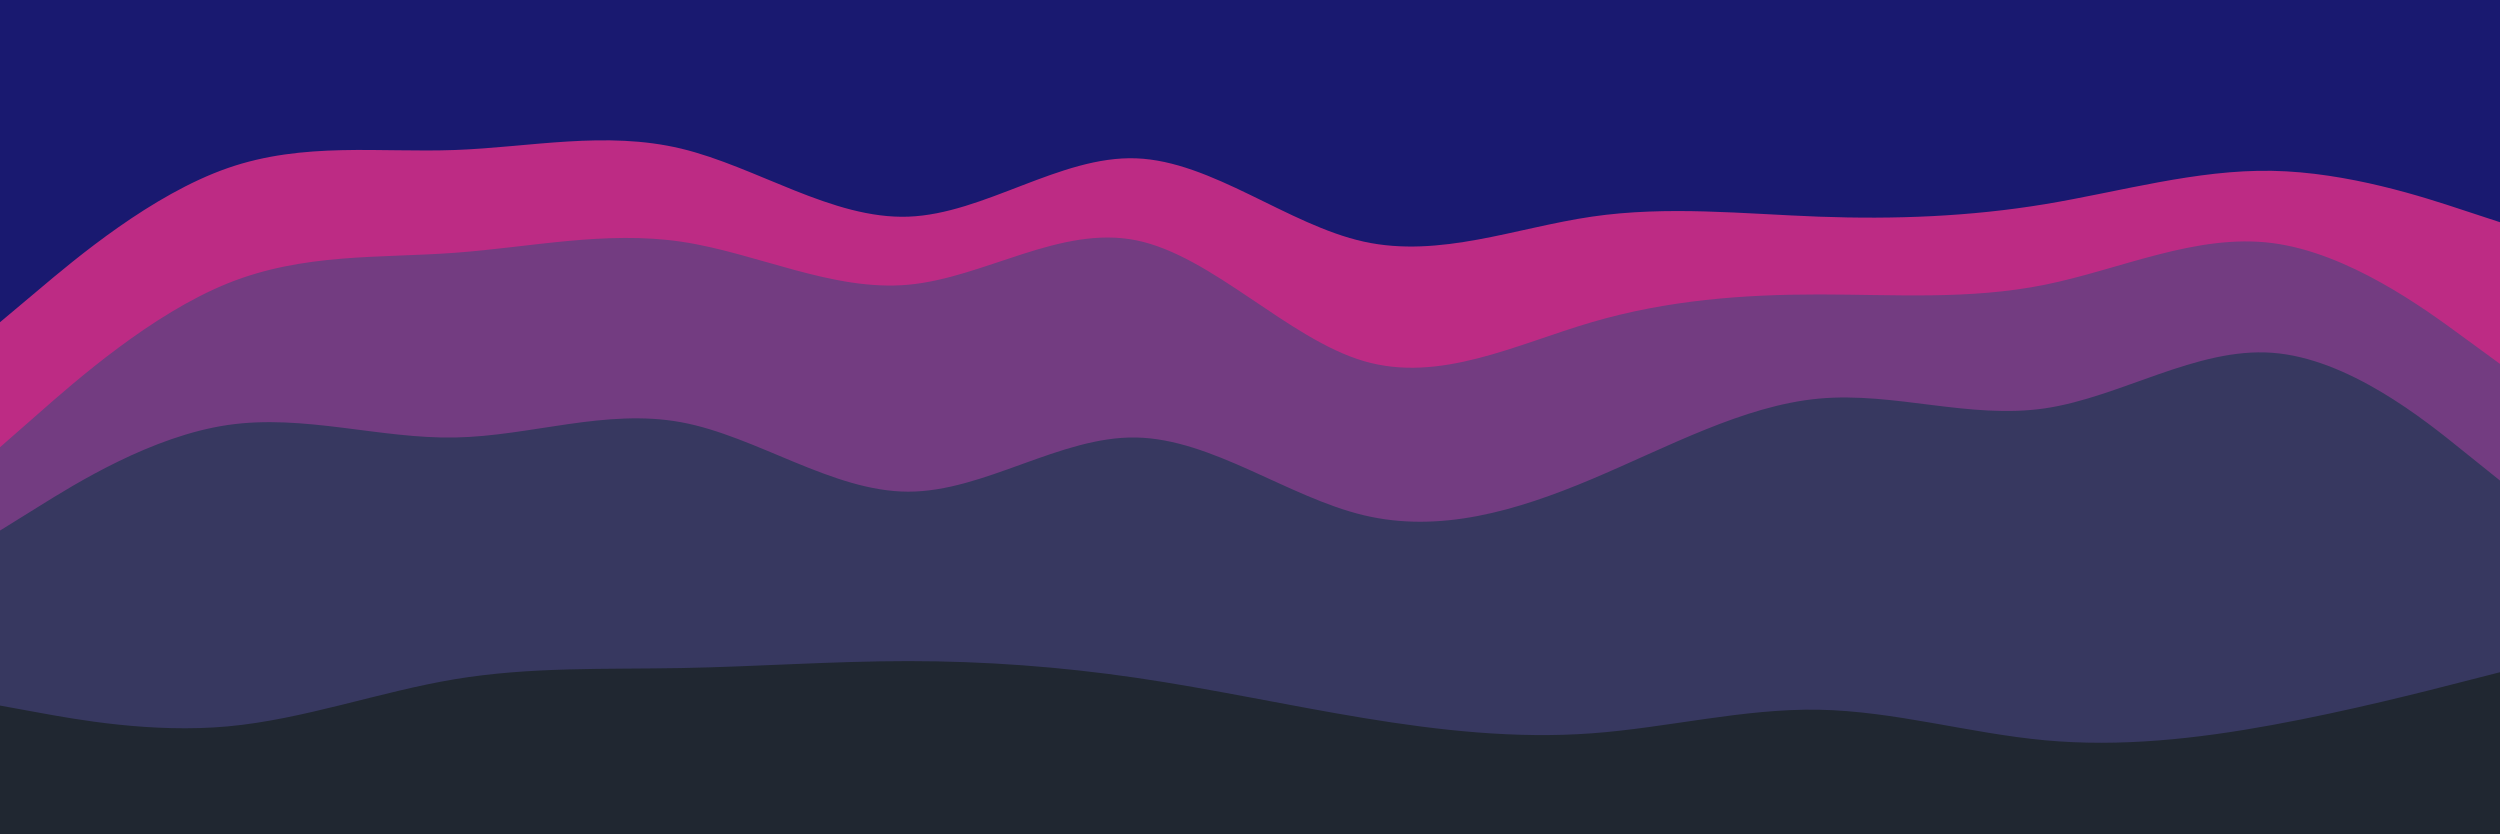
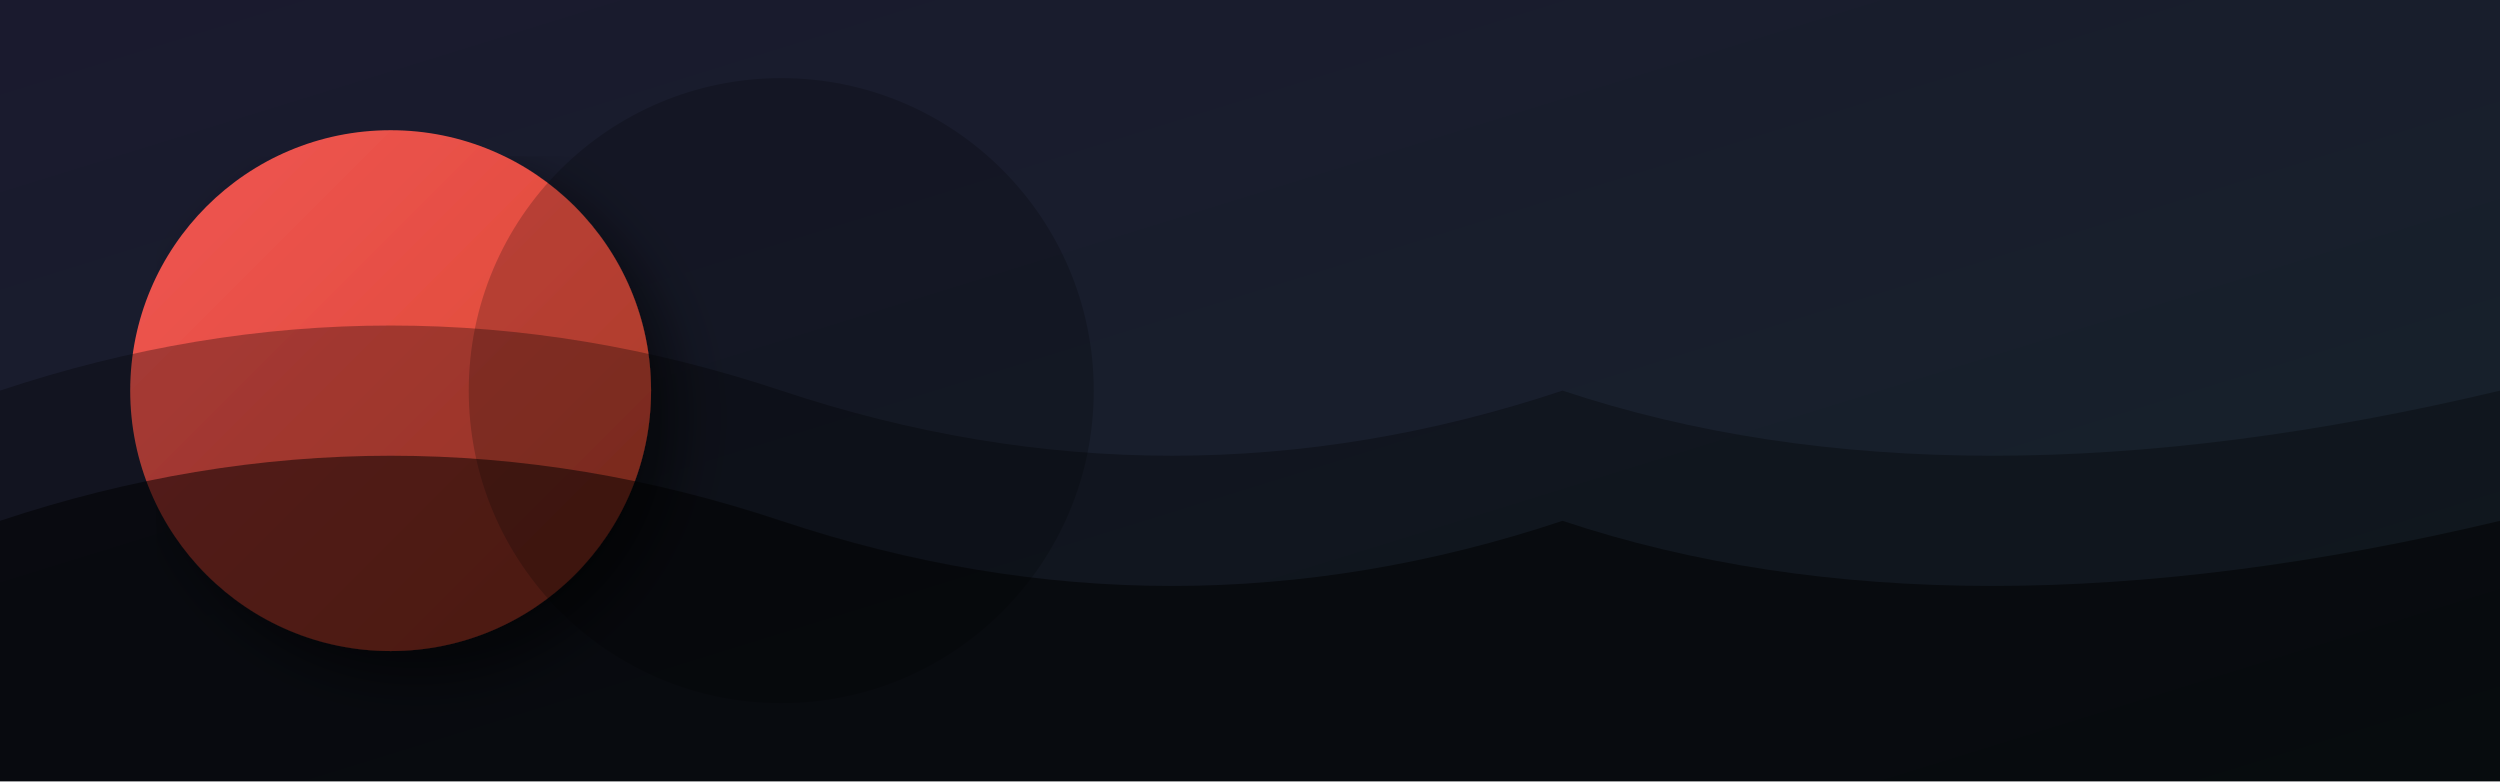
- <svg xmlns="http://www.w3.org/2000/svg" id="visual" viewBox="0 0 900 300" width="900" height="300" version="1.1">
-   <path d="M0 118L13.7 106.5C27.3 95 54.7 72 82 62.5C109.3 53 136.7 57 163.8 56C191 55 218 49 245.2 55.5C272.3 62 299.7 81 327 80C354.3 79 381.7 58 409 59C436.3 60 463.7 83 491 89C518.3 95 545.7 84 573 80C600.3 76 627.7 79 654.8 80C682 81 709 80 736.2 75.5C763.3 71 790.7 63 818 63.5C845.3 64 872.7 73 886.3 77.5L900 82L900 0L886.3 0C872.7 0 845.3 0 818 0C790.7 0 763.3 0 736.2 0C709 0 682 0 654.8 0C627.7 0 600.3 0 573 0C545.7 0 518.3 0 491 0C463.7 0 436.3 0 409 0C381.7 0 354.3 0 327 0C299.7 0 272.3 0 245.2 0C218 0 191 0 163.8 0C136.7 0 109.3 0 82 0C54.7 0 27.3 0 13.7 0L0 0Z" fill="#191970" />
-   <path d="M0 163L13.7 151C27.3 139 54.7 115 82 104C109.3 93 136.7 95 163.8 93C191 91 218 85 245.2 89C272.3 93 299.7 107 327 104.5C354.3 102 381.7 83 409 88.5C436.3 94 463.7 124 491 132C518.3 140 545.7 126 573 118C600.3 110 627.7 108 654.8 108C682 108 709 110 736.2 104.5C763.3 99 790.7 86 818 89.5C845.3 93 872.7 113 886.3 123L900 133L900 80L886.3 75.5C872.7 71 845.3 62 818 61.5C790.7 61 763.3 69 736.2 73.5C709 78 682 79 654.8 78C627.7 77 600.3 74 573 78C545.7 82 518.3 93 491 87C463.7 81 436.3 58 409 57C381.7 56 354.3 77 327 78C299.7 79 272.3 60 245.2 53.5C218 47 191 53 163.8 54C136.7 55 109.3 51 82 60.5C54.7 70 27.3 93 13.7 104.5L0 116Z" fill="#bd2b84" />
-   <path d="M0 193L13.7 184.5C27.3 176 54.7 159 82 155C109.3 151 136.7 160 163.8 159.5C191 159 218 149 245.2 154C272.3 159 299.7 179 327 179C354.3 179 381.7 159 409 159.5C436.3 160 463.7 181 491 187.5C518.3 194 545.7 186 573 174.5C600.3 163 627.7 148 654.8 145.5C682 143 709 153 736.2 149C763.3 145 790.7 127 818 129C845.3 131 872.7 153 886.3 164L900 175L900 131L886.3 121C872.7 111 845.3 91 818 87.5C790.7 84 763.3 97 736.2 102.5C709 108 682 106 654.8 106C627.7 106 600.3 108 573 116C545.7 124 518.3 138 491 130C463.7 122 436.3 92 409 86.5C381.7 81 354.3 100 327 102.5C299.7 105 272.3 91 245.2 87C218 83 191 89 163.8 91C136.7 93 109.3 91 82 102C54.7 113 27.3 137 13.7 149L0 161Z" fill="#733c81" />
-   <path d="M0 256L13.7 258.5C27.3 261 54.7 266 82 263.5C109.3 261 136.7 251 163.8 246.5C191 242 218 243 245.2 242.5C272.3 242 299.7 240 327 240C354.3 240 381.7 242 409 246C436.3 250 463.7 256 491 260.5C518.3 265 545.7 268 573 266C600.3 264 627.7 257 654.8 257.5C682 258 709 266 736.2 268.5C763.3 271 790.7 268 818 263C845.3 258 872.7 251 886.3 247.5L900 244L900 173L886.3 162C872.7 151 845.3 129 818 127C790.7 125 763.3 143 736.2 147C709 151 682 141 654.8 143.5C627.7 146 600.3 161 573 172.5C545.7 184 518.3 192 491 185.5C463.7 179 436.3 158 409 157.5C381.7 157 354.3 177 327 177C299.7 177 272.3 157 245.2 152C218 147 191 157 163.8 157.5C136.7 158 109.3 149 82 153C54.7 157 27.3 174 13.7 182.5L0 191Z" fill="#373860" />
-   <path d="M0 301L13.7 301C27.3 301 54.7 301 82 301C109.3 301 136.7 301 163.8 301C191 301 218 301 245.2 301C272.3 301 299.7 301 327 301C354.3 301 381.7 301 409 301C436.3 301 463.7 301 491 301C518.3 301 545.7 301 573 301C600.3 301 627.7 301 654.8 301C682 301 709 301 736.2 301C763.3 301 790.7 301 818 301C845.3 301 872.7 301 886.3 301L900 301L900 242L886.3 245.5C872.7 249 845.3 256 818 261C790.7 266 763.3 269 736.2 266.5C709 264 682 256 654.8 255.5C627.7 255 600.3 262 573 264C545.7 266 518.3 263 491 258.5C463.7 254 436.3 248 409 244C381.7 240 354.3 238 327 238C299.7 238 272.3 240 245.2 240.5C218 241 191 240 163.8 244.5C136.7 249 109.3 259 82 261.5C54.7 264 27.3 259 13.7 256.5L0 254Z" fill="#202731" />
+ <svg xmlns="http://www.w3.org/2000/svg" viewBox="0 0 960 300" width="960" height="300">
+   <defs>
+     <linearGradient id="grad1" x1="0%" y1="0%" x2="100%" y2="100%">
+       <stop offset="0%" style="stop-color:#1a1a2e;stop-opacity:1" />
+       <stop offset="100%" style="stop-color:#16222a;stop-opacity:1" />
+     </linearGradient>
+     <linearGradient id="grad2" x1="0%" y1="0%" x2="100%" y2="100%">
+       <stop offset="0%" style="stop-color:#f05454;stop-opacity:1" />
+       <stop offset="100%" style="stop-color:#d84a2e;stop-opacity:1" />
+     </linearGradient>
+     <filter id="f1" x="0" y="0" width="150%" height="150%">
+       <feGaussianBlur in="SourceGraphic" stdDeviation="10" />
+       <feOffset dx="10" dy="10" result="offsetblur" />
+       <feFlood flood-color="rgba(0,0,0,0.5)" result="color" />
+       <feComposite in2="offsetblur" operator="in" />
+       <feMerge>
+         <feMergeNode />
+         <feMergeNode in="SourceGraphic" />
+       </feMerge>
+     </filter>
+   </defs>
+   <rect x="0" y="0" width="960" height="300" fill="url(#grad1)" />
+   <circle cx="150" cy="150" r="100" fill="url(#grad2)" filter="url(#f1)" />
+   <circle cx="300" cy="150" r="120" fill="rgba(0, 0, 0, 0.2)" />
+   <path d="M0 150 Q150 100 300 150 T600 150 Q750 200 960 150 L960 300 L0 300 Z" fill="rgba(0, 0, 0, 0.3)" />
+   <path d="M0 200 Q150 150 300 200 T600 200 Q750 250 960 200 L960 300 L0 300 Z" fill="rgba(0, 0, 0, 0.5)" />
</svg>
